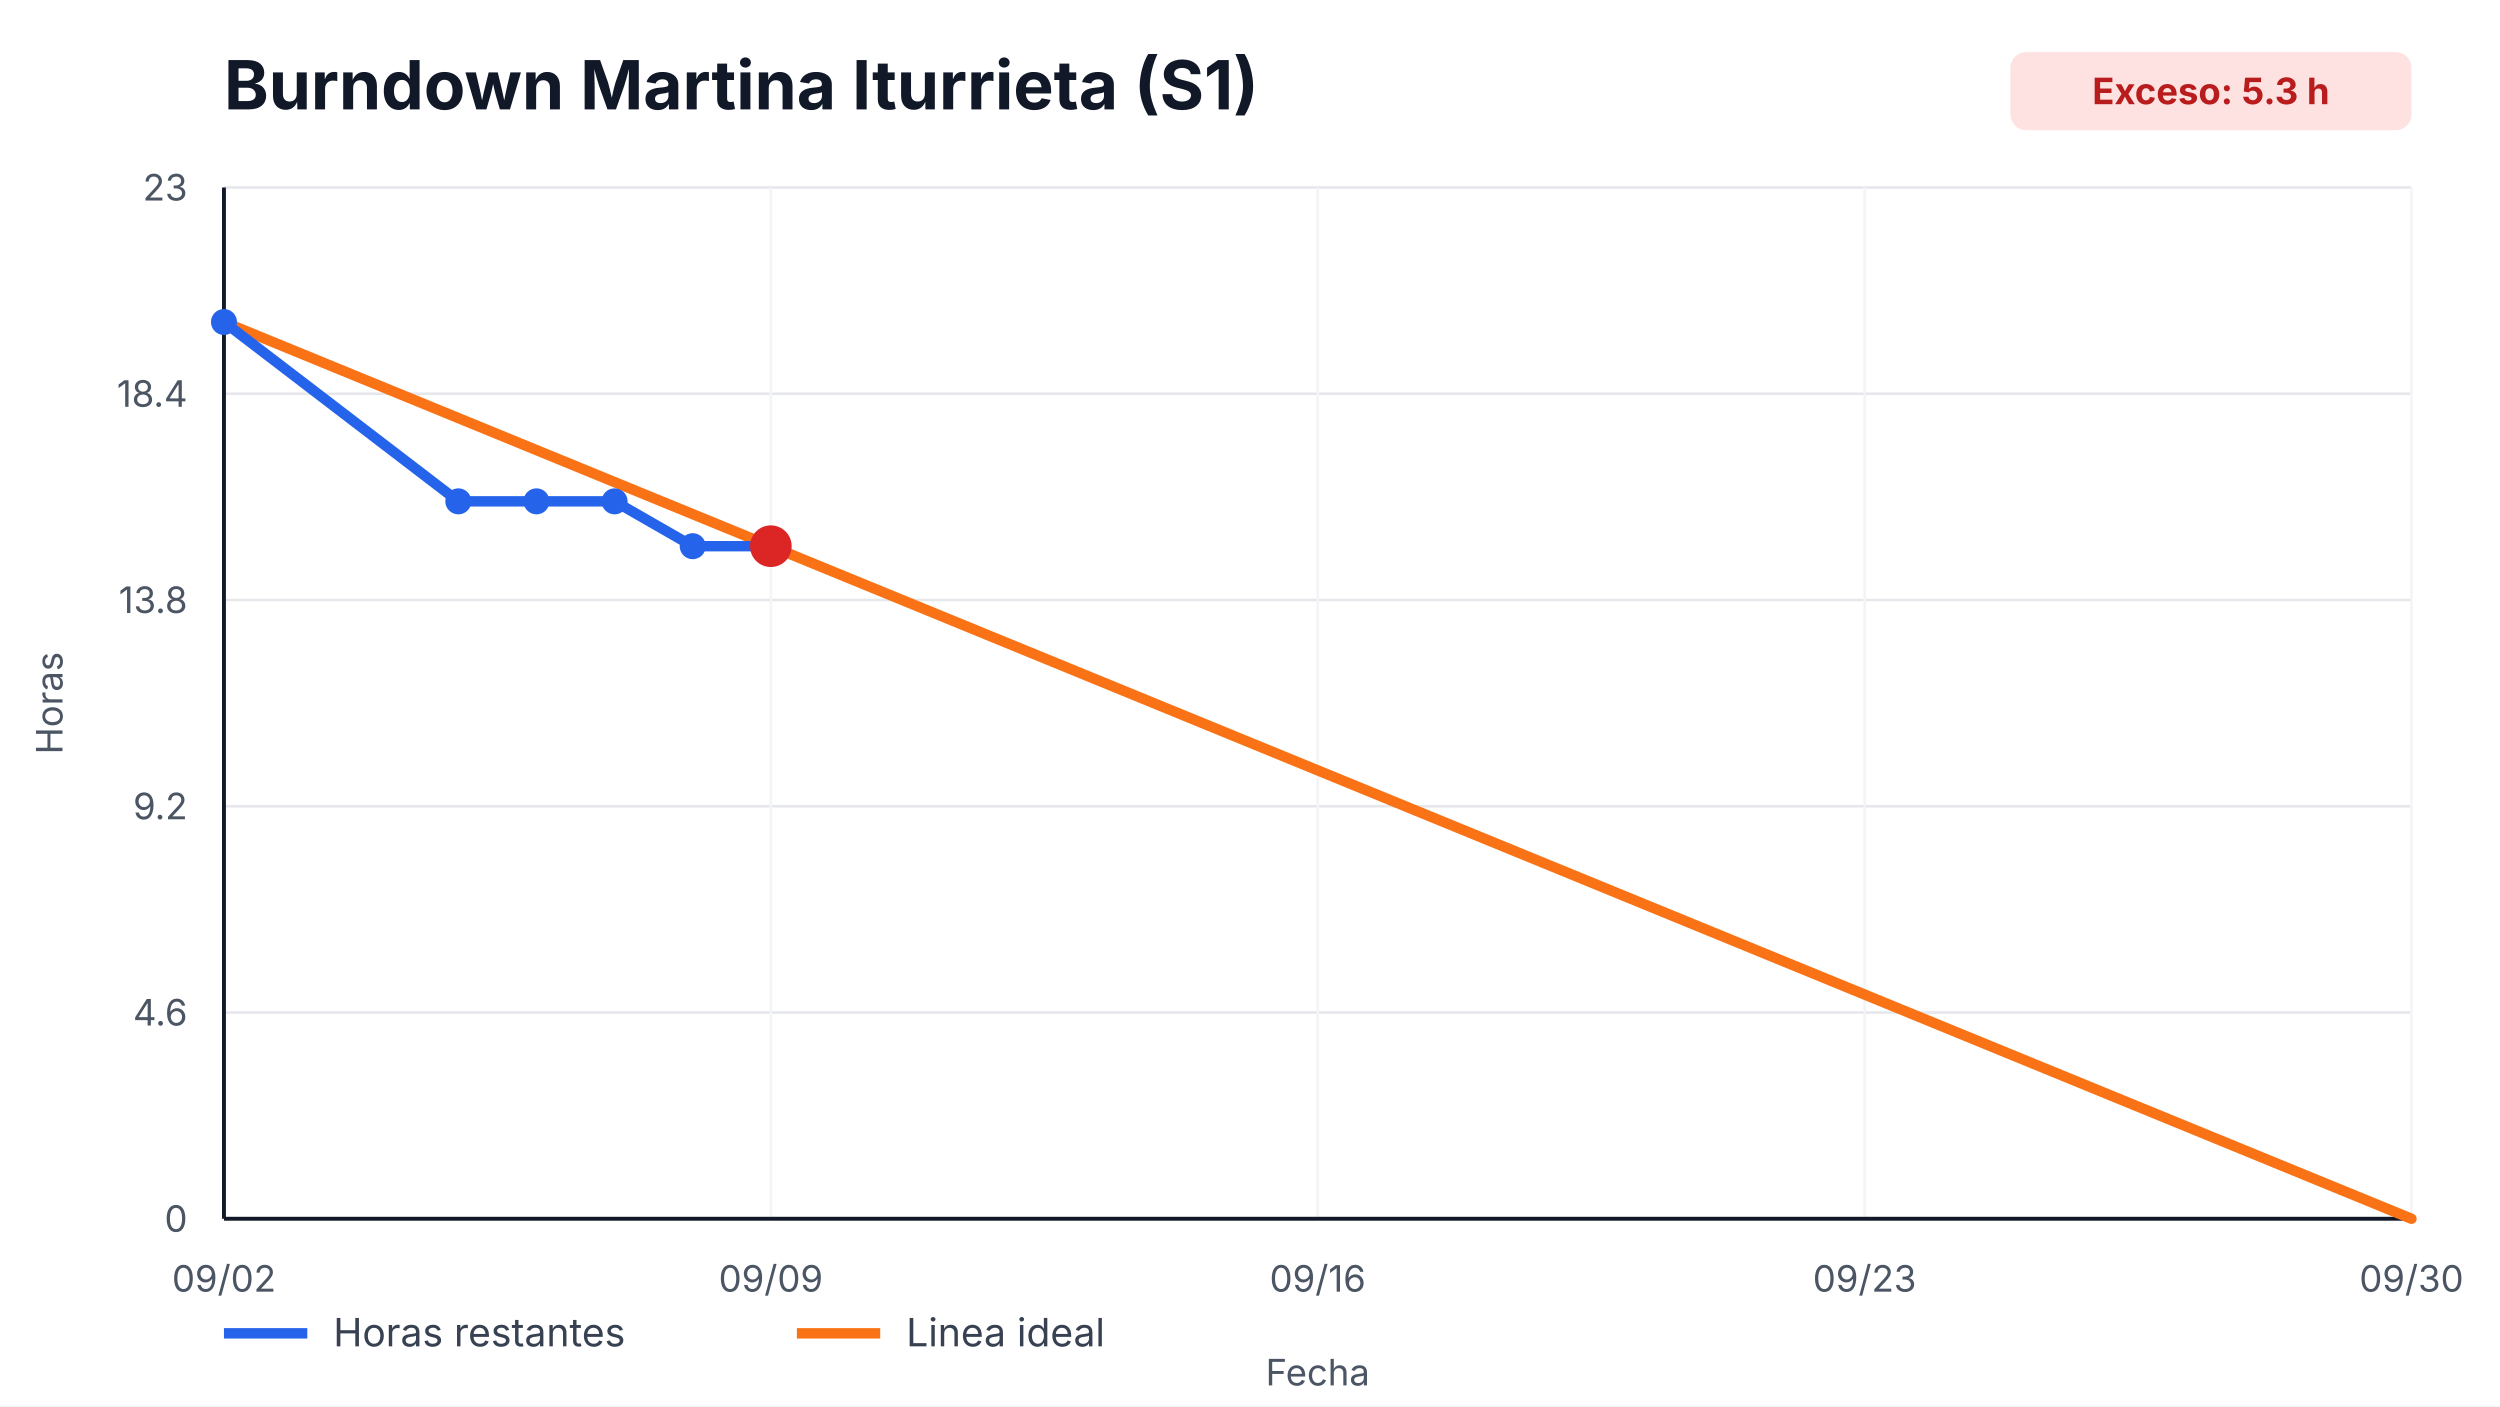
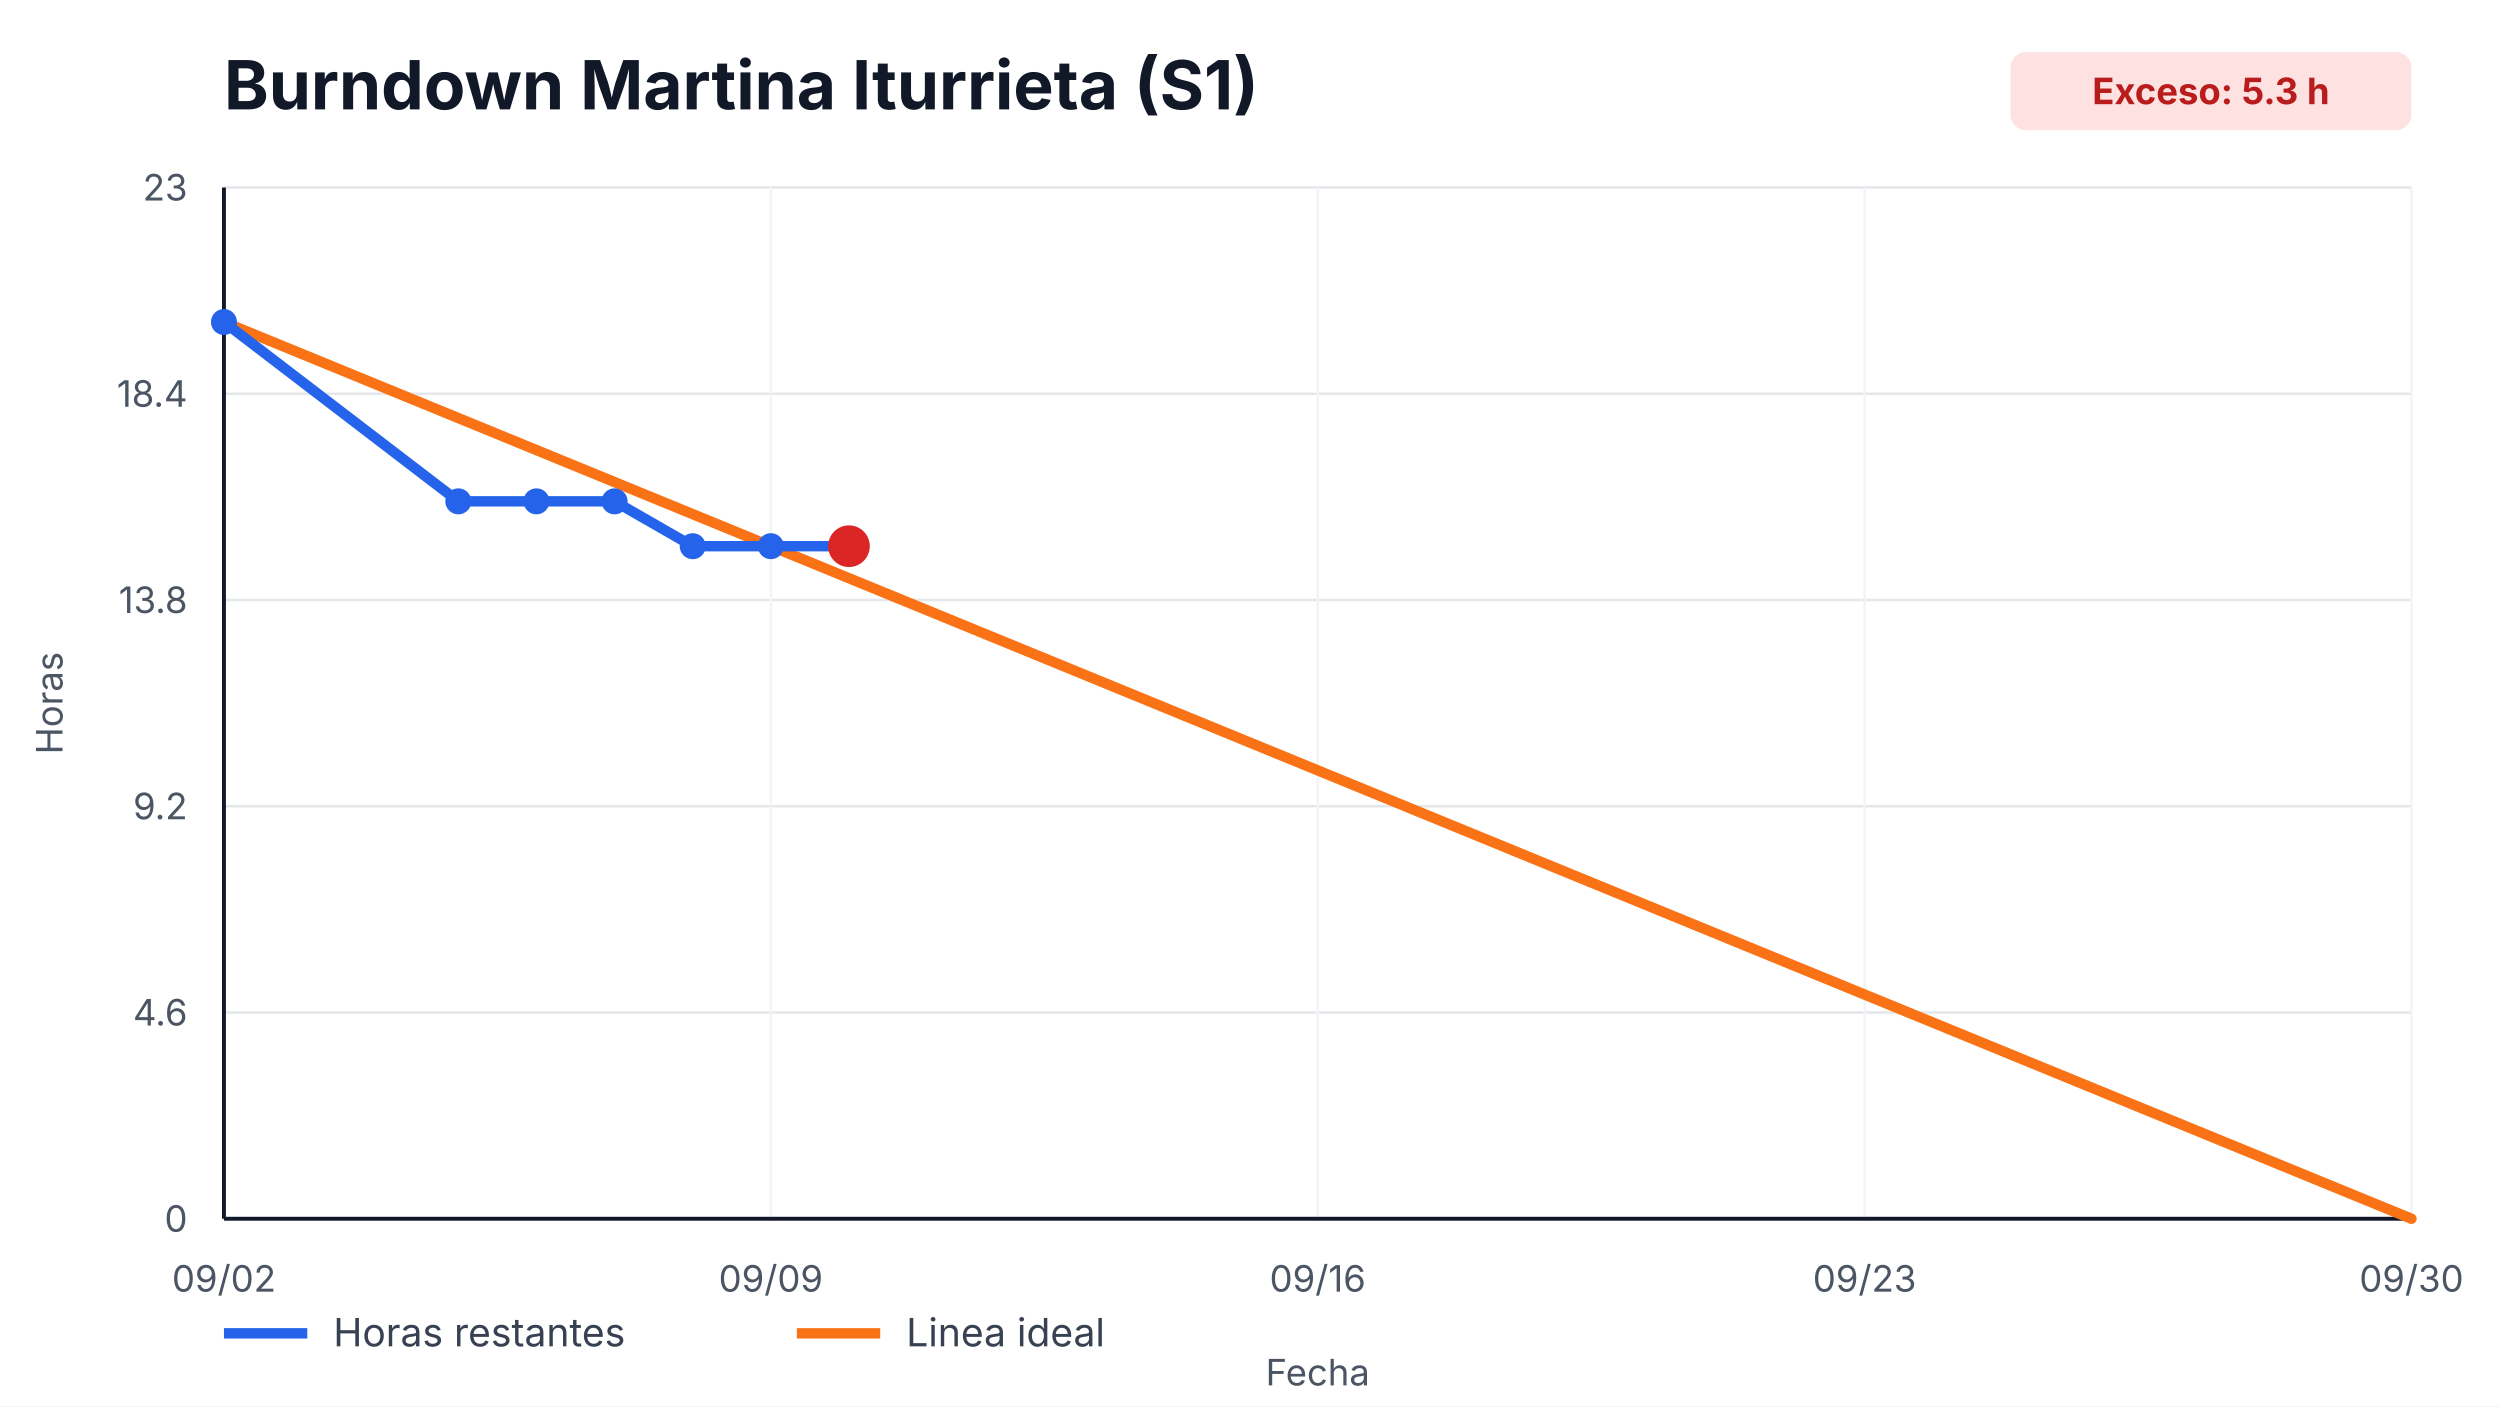
<svg xmlns="http://www.w3.org/2000/svg" width="960" height="540" viewBox="0 0 960 540" role="img" aria-label="Burndown Martina Iturrieta (S1)">
  <style>
    text { font-family: -apple-system, BlinkMacSystemFont, "Segoe UI", sans-serif; fill: #111827; }
    .title { font-size: 26px; font-weight: 700; }
    .axis { font-size: 14px; fill: #4b5563; }
    .legend { font-size: 15px; fill: #374151; }
    .overrun { font-size: 14px; font-weight: 700; fill: #b91c1c; }
  </style>
  <rect width="100%" height="100%" fill="#ffffff" />
  <text x="86" y="42" class="title">Burndown Martina Iturrieta (S1)</text>
  <rect x="772" y="20" width="154" height="30" rx="6" fill="#fee2e2" />
  <text x="849" y="40" text-anchor="middle" class="overrun">Exceso: 5.3 h</text>
  <g>
    <line x1="86" y1="468.00" x2="926" y2="468.00" stroke="#e5e7eb" />
    <line x1="86" y1="388.80" x2="926" y2="388.80" stroke="#e5e7eb" />
    <line x1="86" y1="309.60" x2="926" y2="309.60" stroke="#e5e7eb" />
    <line x1="86" y1="230.40" x2="926" y2="230.40" stroke="#e5e7eb" />
    <line x1="86" y1="151.20" x2="926" y2="151.20" stroke="#e5e7eb" />
    <line x1="86" y1="72.00" x2="926" y2="72.00" stroke="#e5e7eb" />
  </g>
  <g>
    <line x1="86.00" y1="72" x2="86.00" y2="468" stroke="#f3f4f6" />
    <text x="86.00" y="496" text-anchor="middle" class="axis">09/02</text>
    <line x1="296.00" y1="72" x2="296.00" y2="468" stroke="#f3f4f6" />
    <text x="296.00" y="496" text-anchor="middle" class="axis">09/09</text>
    <line x1="506.00" y1="72" x2="506.00" y2="468" stroke="#f3f4f6" />
    <text x="506.00" y="496" text-anchor="middle" class="axis">09/16</text>
    <line x1="716.00" y1="72" x2="716.00" y2="468" stroke="#f3f4f6" />
    <text x="716.00" y="496" text-anchor="middle" class="axis">09/23</text>
    <line x1="926.00" y1="72" x2="926.00" y2="468" stroke="#f3f4f6" />
    <text x="926.00" y="496" text-anchor="middle" class="axis">09/30</text>
  </g>
  <line x1="86" y1="468" x2="926" y2="468" stroke="#111827" stroke-width="1.5" />
  <line x1="86" y1="72" x2="86" y2="468" stroke="#111827" stroke-width="1.5" />
  <g>
    <text x="72" y="473.00" text-anchor="end" class="axis">0</text>
    <text x="72" y="393.80" text-anchor="end" class="axis">4.6</text>
    <text x="72" y="314.60" text-anchor="end" class="axis">9.2</text>
    <text x="72" y="235.40" text-anchor="end" class="axis">13.8</text>
    <text x="72" y="156.20" text-anchor="end" class="axis">18.4</text>
    <text x="72" y="77.00" text-anchor="end" class="axis">23</text>
  </g>
  <polyline points="86.00,123.65 926.00,468.00" fill="none" stroke="#f97316" stroke-width="4" stroke-linecap="round" />
-   <polyline points="86.00,123.65 176.00,192.52 206.00,192.52 236.00,192.52 266.00,209.74 296.00,209.74" fill="none" stroke="#2563eb" stroke-width="4" stroke-linecap="round" stroke-linejoin="round" />
+   <polyline points="86.00,123.65 176.00,192.52 206.00,192.52 236.00,192.52 266.00,209.74 296.00,209.74 326.00,209.74" fill="none" stroke="#2563eb" stroke-width="4" stroke-linecap="round" stroke-linejoin="round" />
  <g>
    <circle cx="86.00" cy="123.65" r="5" fill="#2563eb" />
    <circle cx="176.00" cy="192.52" r="5" fill="#2563eb" />
    <circle cx="206.00" cy="192.52" r="5" fill="#2563eb" />
    <circle cx="236.00" cy="192.52" r="5" fill="#2563eb" />
    <circle cx="266.00" cy="209.74" r="5" fill="#2563eb" />
    <circle cx="296.00" cy="209.74" r="5" fill="#2563eb" />
+     <circle cx="326.00" cy="209.74" r="5" fill="#2563eb" />
  </g>
-   <circle cx="296.00" cy="209.74" r="8" fill="#dc2626" />
+   <circle cx="326.00" cy="209.74" r="8" fill="#dc2626" />
  <line x1="86" y1="512" x2="118" y2="512" stroke="#2563eb" stroke-width="4" />
  <text x="128" y="517" class="legend">Horas restantes</text>
  <line x1="306" y1="512" x2="338" y2="512" stroke="#f97316" stroke-width="4" />
  <text x="348" y="517" class="legend">Linea ideal</text>
  <text x="506.0" y="532" text-anchor="middle" class="axis">Fecha</text>
  <text x="24" y="270.0" transform="rotate(-90 24,270.0)" text-anchor="middle" class="axis">Horas</text>
</svg>
